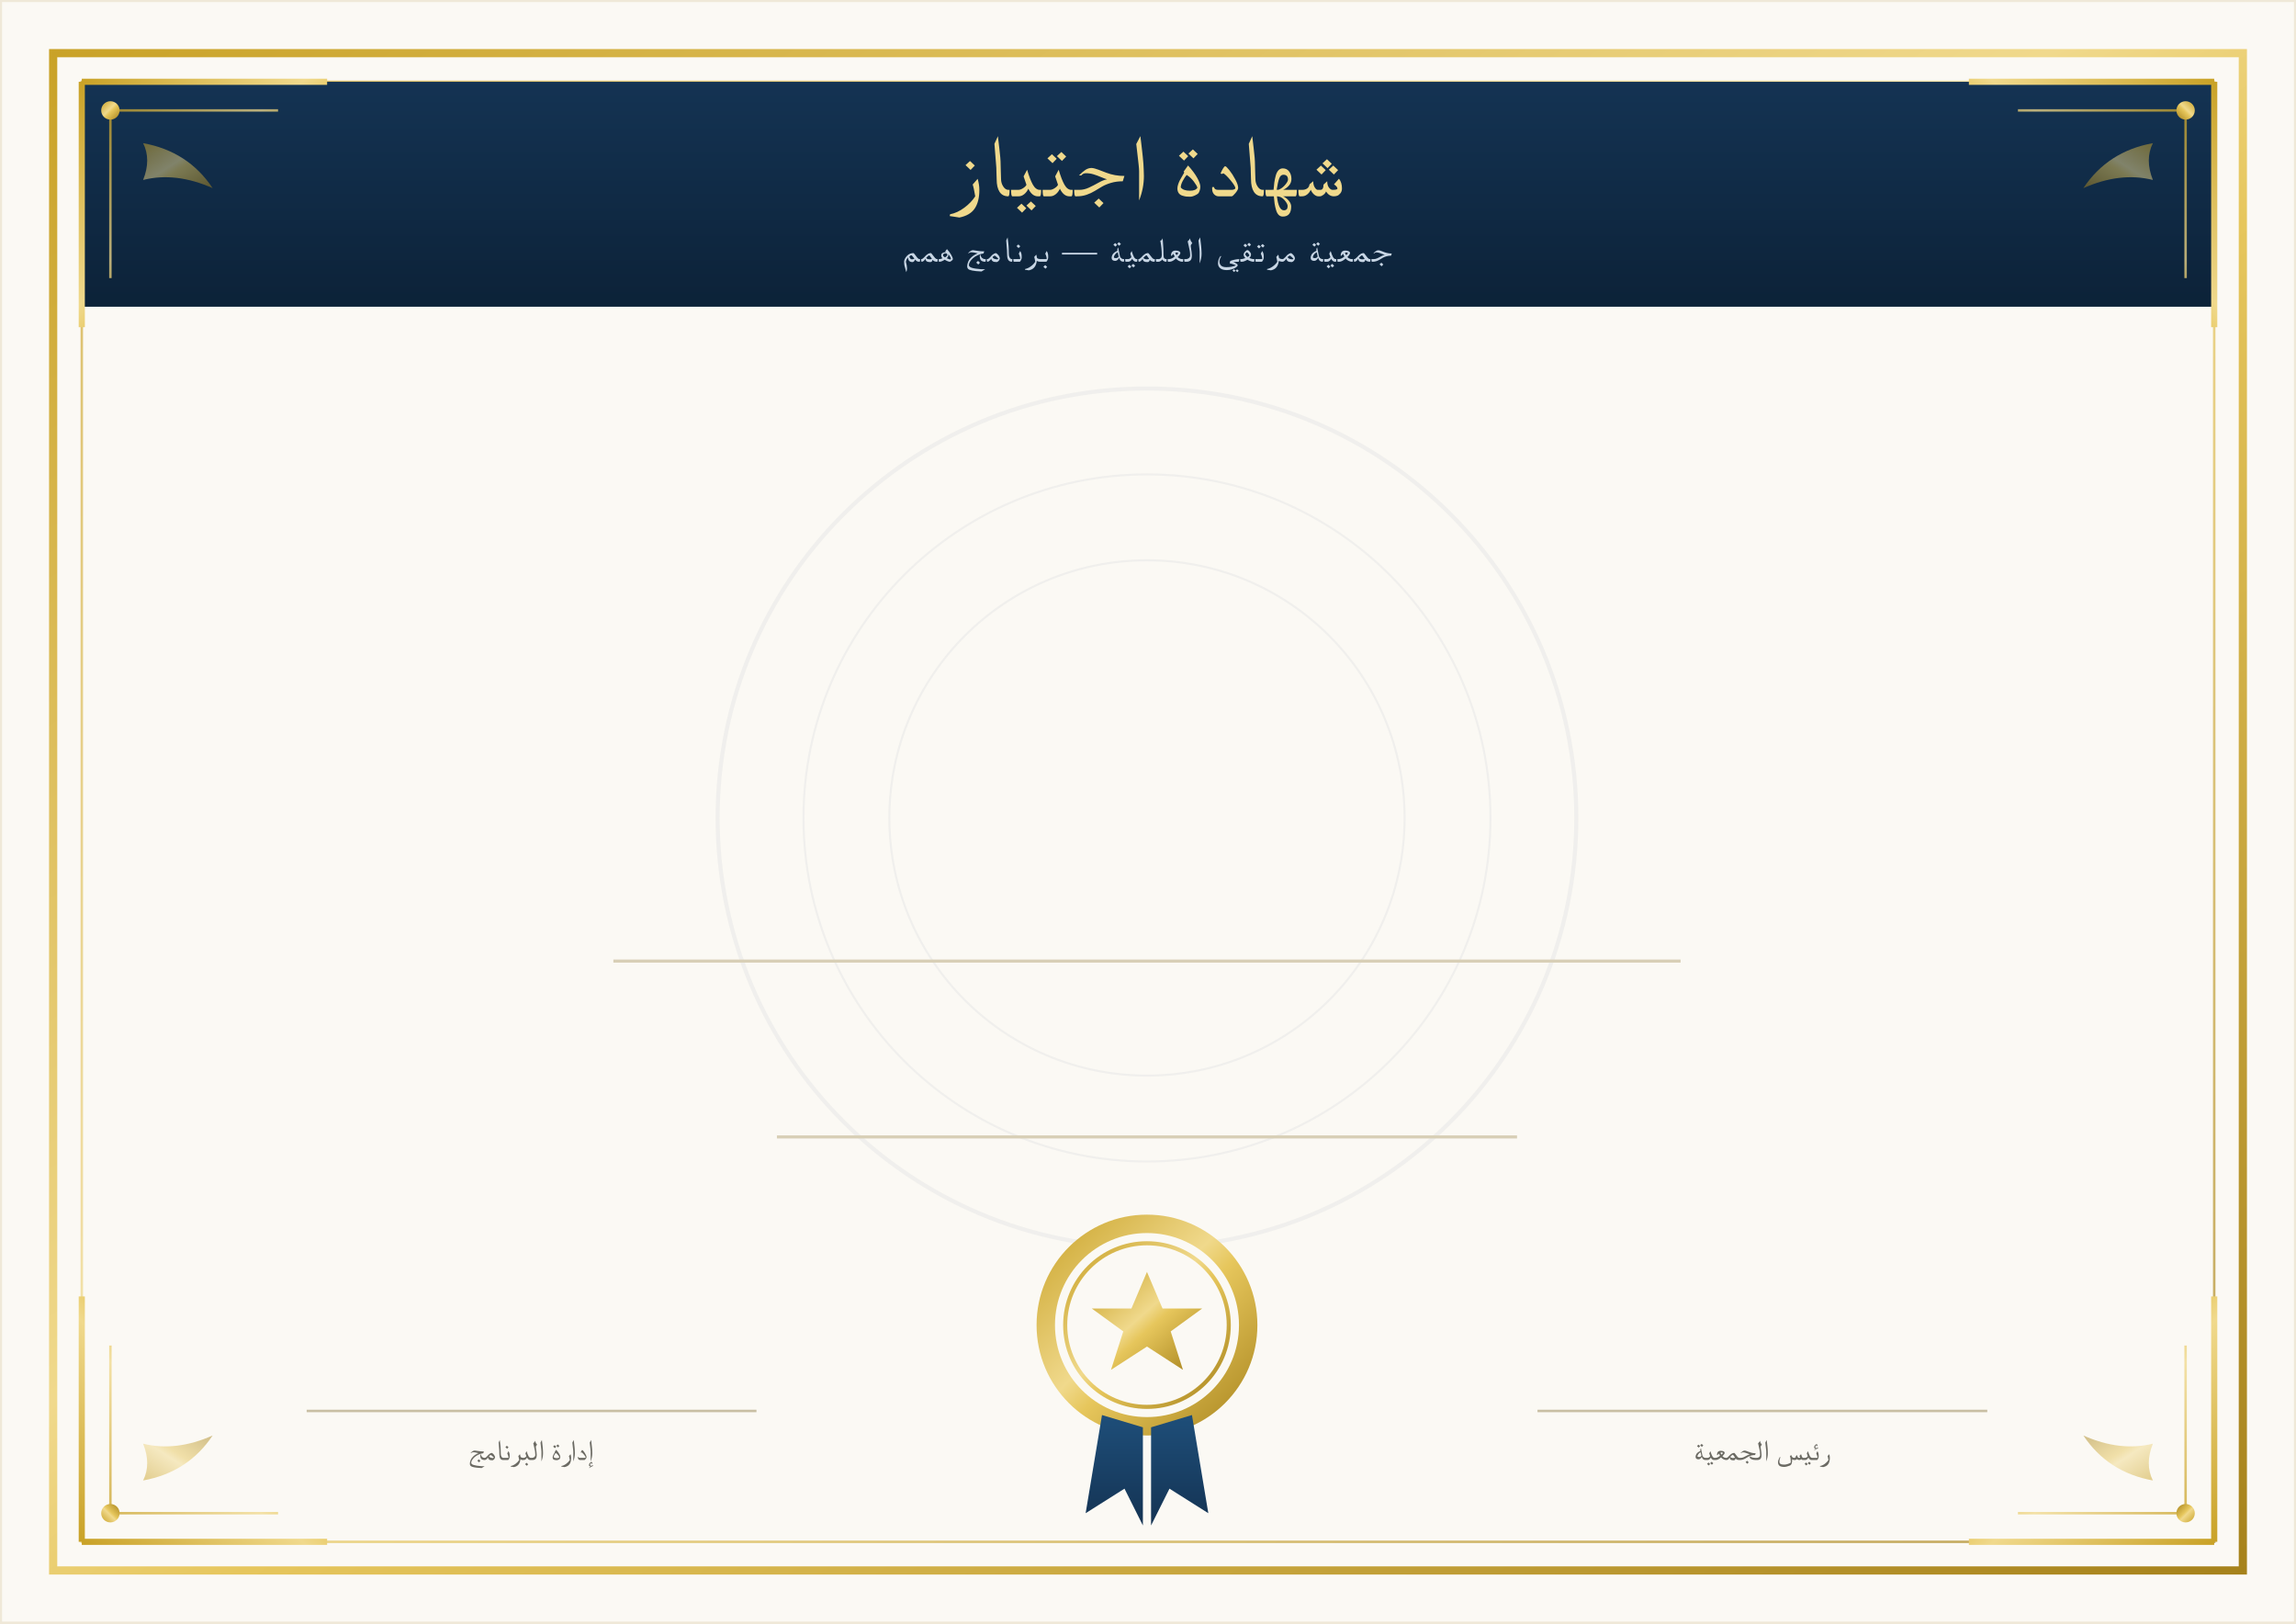
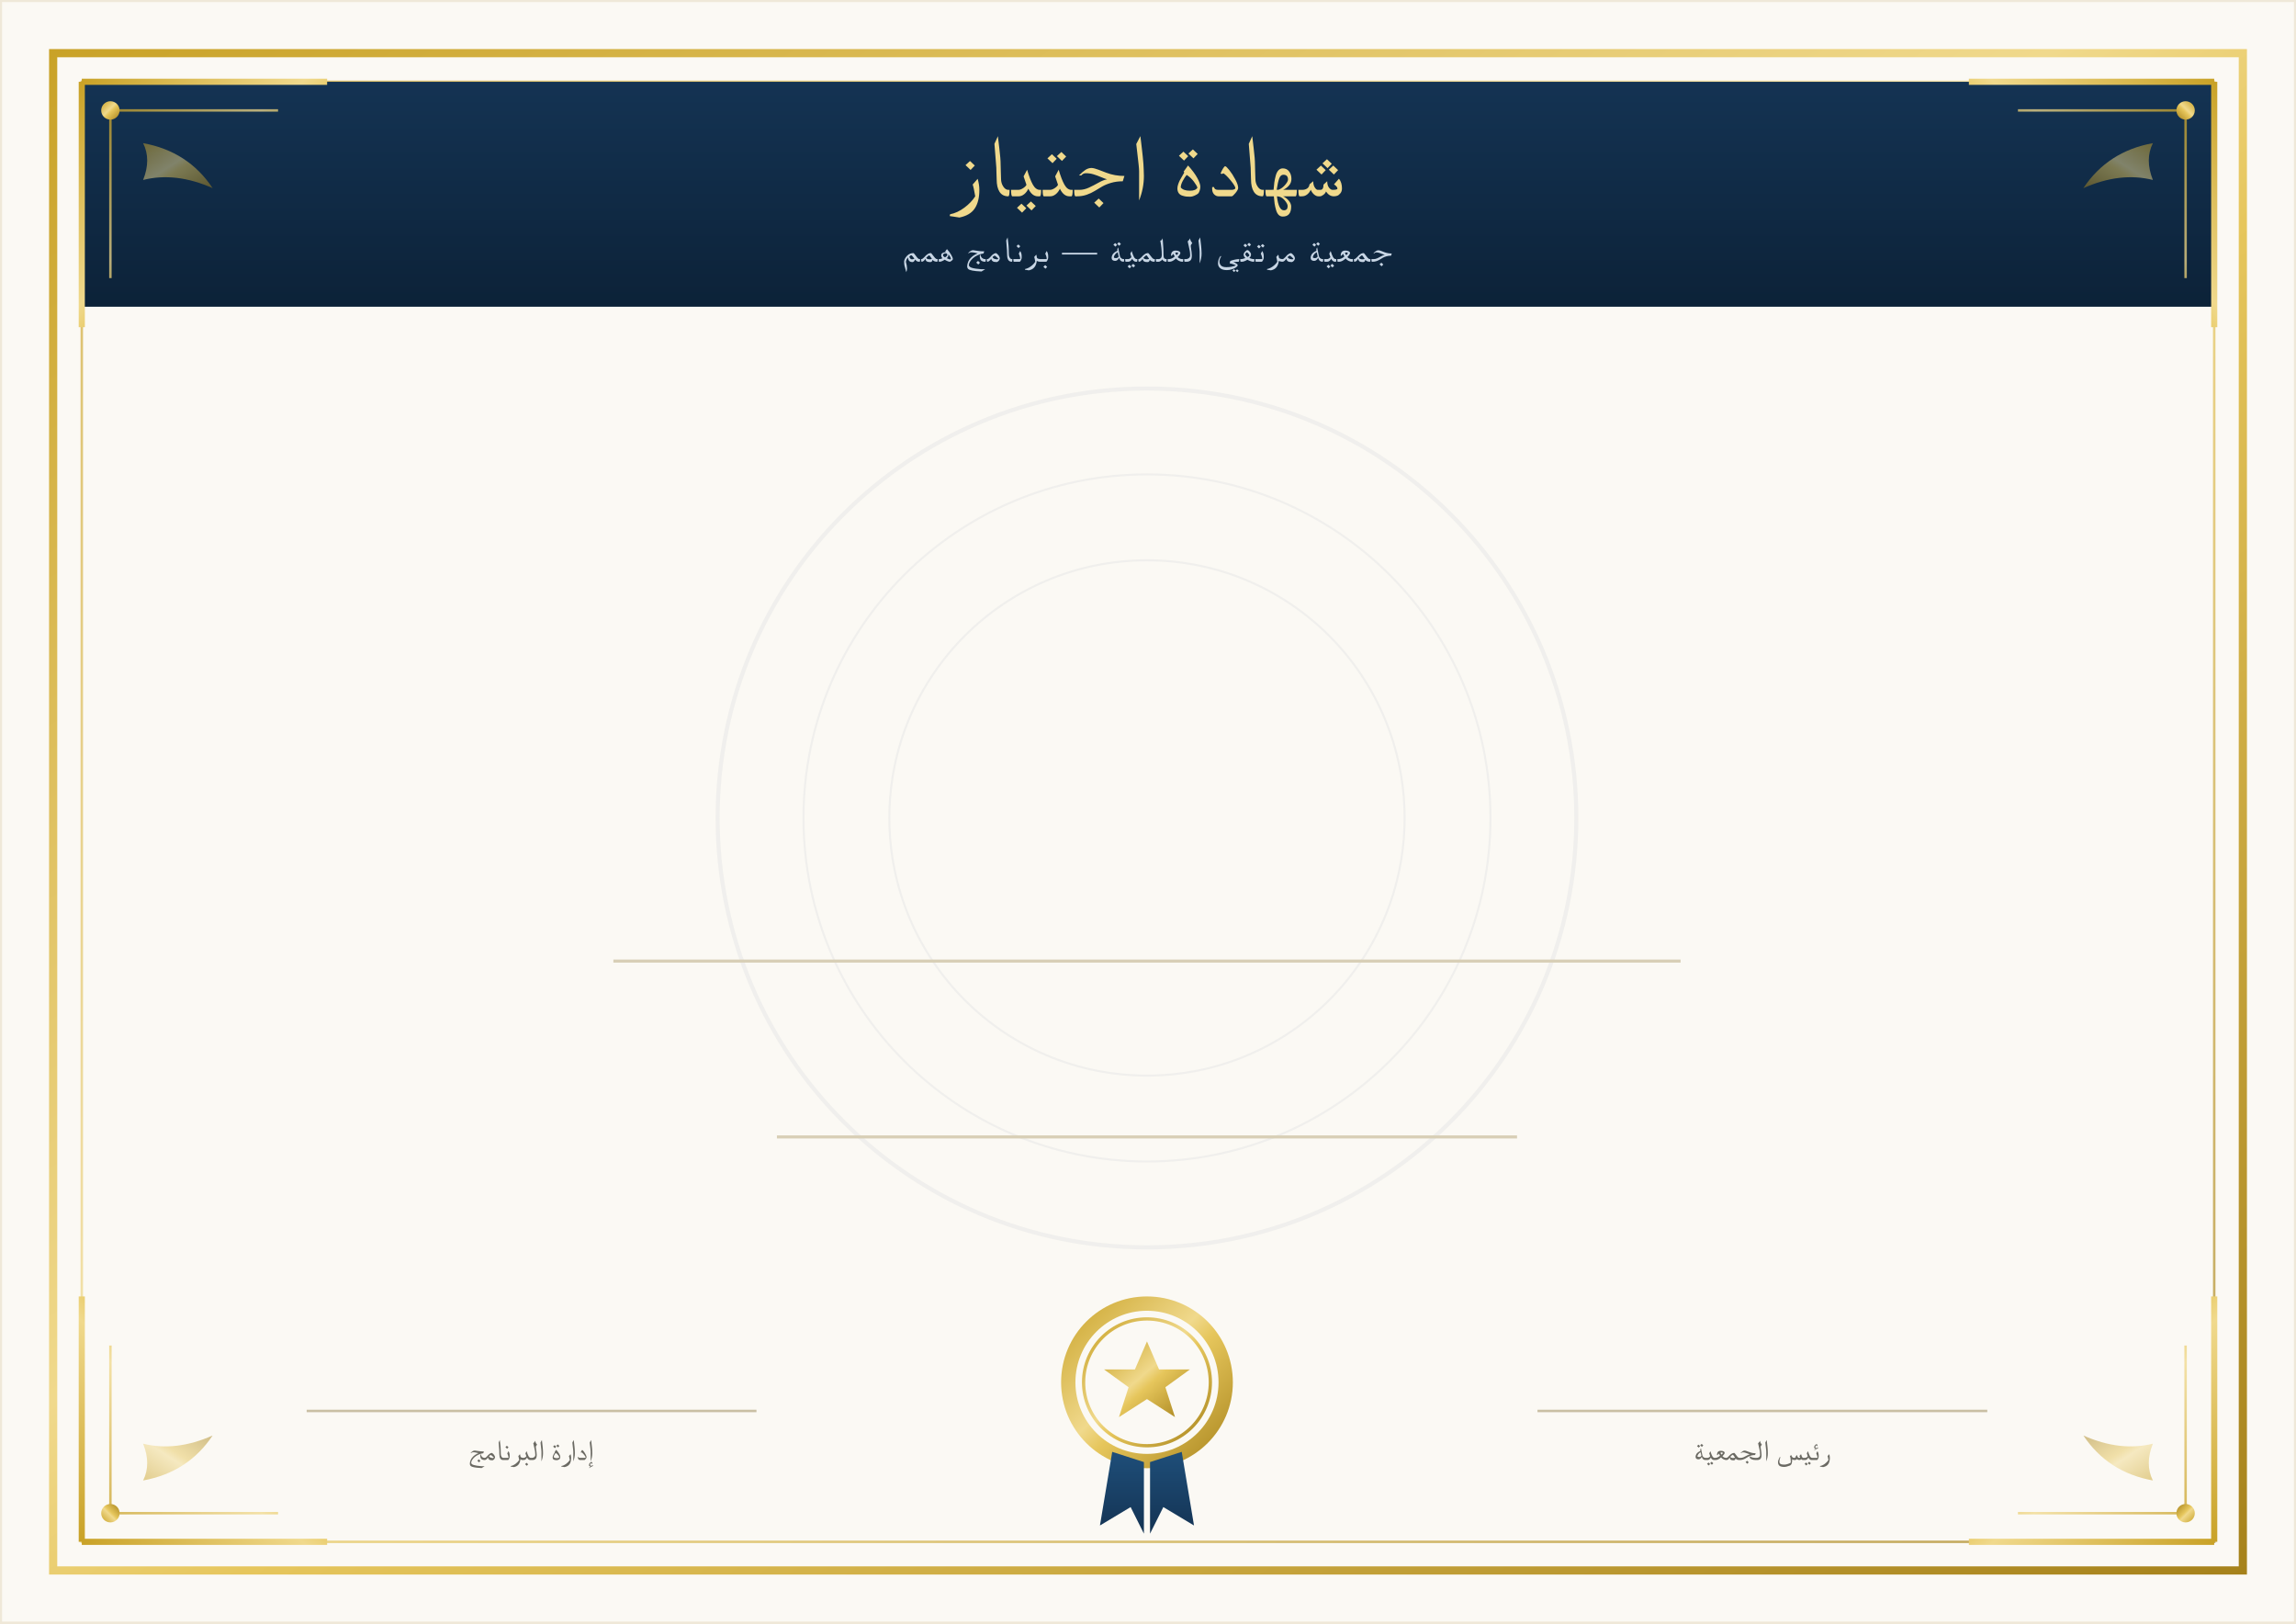
<svg xmlns="http://www.w3.org/2000/svg" viewBox="0 0 1123 794" width="1123" height="794" role="img" aria-label="شهادة اجتياز — جمعية مرتقي العلمية">
  <defs>
    <linearGradient id="gold" x1="0" y1="0" x2="1" y2="1">
      <stop offset="0" stop-color="#C9A227" />
      <stop offset="0.45" stop-color="#F0D98C" />
      <stop offset="0.55" stop-color="#E6C65C" />
      <stop offset="1" stop-color="#A6821B" />
    </linearGradient>
    <linearGradient id="navy" x1="0" y1="0" x2="0" y2="1">
      <stop offset="0" stop-color="#143353" />
      <stop offset="1" stop-color="#0C2238" />
    </linearGradient>
    <linearGradient id="ribbon" x1="0" y1="0" x2="0" y2="1">
      <stop offset="0" stop-color="#1E4E79" />
      <stop offset="1" stop-color="#143353" />
    </linearGradient>
    <g id="corner">
      <path d="M0 0 H120 M0 0 V120" stroke="url(#gold)" stroke-width="3" fill="none" />
      <path d="M14 14 H96 M14 14 V96" stroke="url(#gold)" stroke-width="1.2" fill="none" opacity="0.75" />
      <circle cx="14" cy="14" r="4.5" fill="url(#gold)" />
      <path d="M30 30 q22 4 34 22 q-18 -8 -34 -4 q4 -10 0 -18 Z" fill="url(#gold)" opacity="0.5" />
    </g>
  </defs>
  <rect width="1123" height="794" fill="#FBF9F4" />
  <rect width="1123" height="794" fill="none" stroke="#EFE8D8" stroke-width="2" />
  <g opacity="0.05">
    <circle cx="561" cy="400" r="210" fill="none" stroke="#143353" stroke-width="2" />
    <circle cx="561" cy="400" r="168" fill="none" stroke="#143353" stroke-width="1" />
    <circle cx="561" cy="400" r="126" fill="none" stroke="#143353" stroke-width="1" />
  </g>
  <rect x="26" y="26" width="1071" height="742" fill="none" stroke="url(#gold)" stroke-width="4" />
  <rect x="40" y="40" width="1043" height="714" fill="none" stroke="url(#gold)" stroke-width="1.2" opacity="0.7" />
  <path d="M40 40 H1083 V150 H40 Z" fill="url(#navy)" />
  <path d="M40 150 H1083" stroke="url(#gold)" stroke-width="3" />
  <text x="561" y="96" text-anchor="middle" font-family="Georgia, 'Times New Roman', serif" font-size="42" fill="#F0D98C" letter-spacing="2">شهادة اجتياز</text>
  <text x="561" y="128" text-anchor="middle" font-family="Georgia, 'Times New Roman', serif" font-size="17" fill="#C8D6E5" letter-spacing="1">جمعية مرتقي العلمية — برنامج همم</text>
  <g transform="translate(40,40)">
    <use href="#corner" />
  </g>
  <g transform="translate(1083,40) scale(-1,1)">
    <use href="#corner" />
  </g>
  <g transform="translate(40,754) scale(1,-1)">
    <use href="#corner" />
  </g>
  <g transform="translate(1083,754) scale(-1,-1)">
    <use href="#corner" />
  </g>
  <line x1="300" y1="470" x2="822" y2="470" stroke="#D8CFB6" stroke-width="1.5" />
  <line x1="380" y1="556" x2="742" y2="556" stroke="#D8CFB6" stroke-width="1.5" />
-   <g transform="translate(561 648)">
-     <circle r="54" fill="url(#gold)" />
-     <circle r="45" fill="#FBF9F4" />
-     <circle r="40" fill="none" stroke="url(#gold)" stroke-width="2" />
-     <path d="M0 -26 L7.6 -8.1 L27 -8.1 L11.6 3.1 L17.6 21.9 L0 10.5 L-17.6 21.9 L-11.6 3.1 L-27 -8.1 L-7.6 -8.1 Z" fill="url(#gold)" />
-     <path d="M-22 44 L-30 92 L-11 80 L-2 98 L-2 50 Z" fill="url(#ribbon)" />
-     <path d="M22 44 L30 92 L11 80 L2 98 L2 50 Z" fill="url(#ribbon)" />
+   <g transform="translate(561 676)">
+     <circle r="42" fill="url(#gold)" />
+     <circle r="35" fill="#FBF9F4" />
+     <circle r="31" fill="none" stroke="url(#gold)" stroke-width="1.6" />
+     <path d="M0 -20 L5.9 -6.3 L21 -6.3 L9 2.4 L13.7 17 L0 8.2 L-13.7 17 L-9 2.4 L-21 -6.3 L-5.9 -6.3 Z" fill="url(#gold)" />
+     <path d="M-17 34 L-23 70 L-8 61 L-1.5 74 L-1.5 39 Z" fill="url(#ribbon)" />
+     <path d="M17 34 L23 70 L8 61 L1.5 74 L1.5 39 Z" fill="url(#ribbon)" />
  </g>
  <g stroke="#C9BFA4" stroke-width="1.2">
    <line x1="150" y1="690" x2="370" y2="690" />
    <line x1="752" y1="690" x2="972" y2="690" />
  </g>
  <text x="260" y="714" text-anchor="middle" font-family="Georgia, serif" font-size="14" fill="#6B6A63">
    إدارة البرنامج
  </text>
  <text x="862" y="714" text-anchor="middle" font-family="Georgia, serif" font-size="14" fill="#6B6A63">
    رئيس الجمعية
  </text>
  <path d="M40 754 H1083" stroke="url(#gold)" stroke-width="3" />
</svg>
